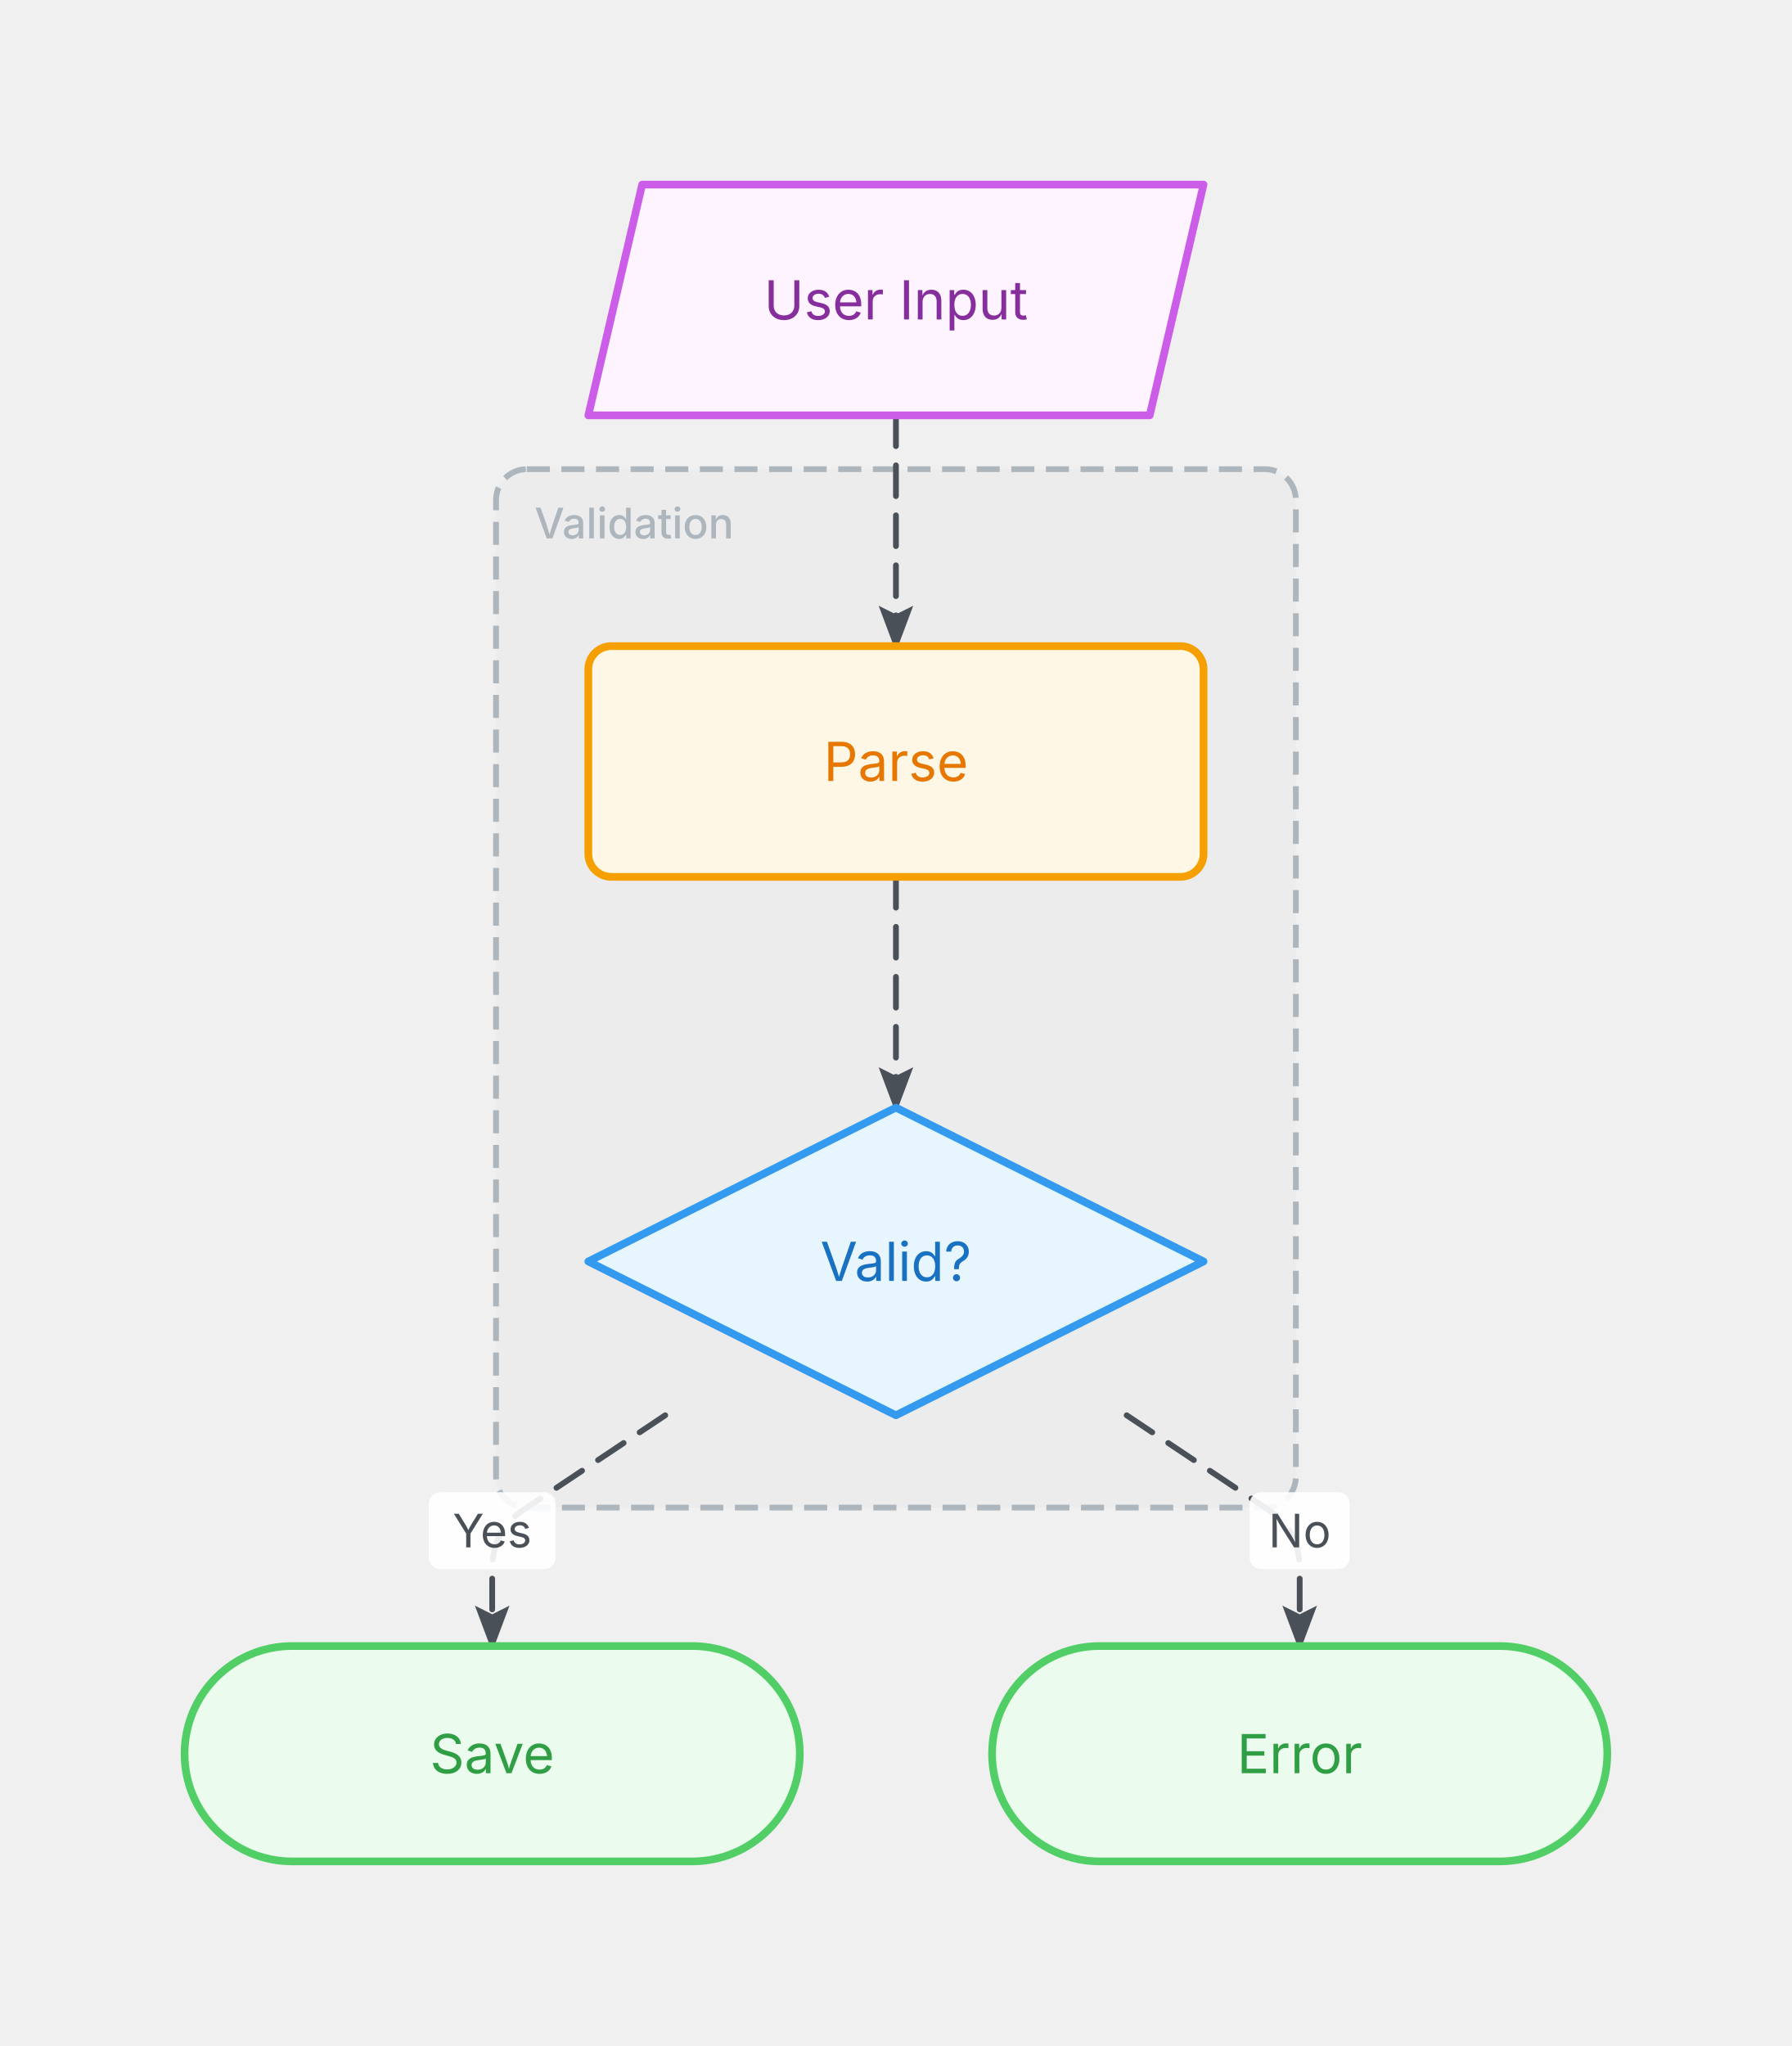
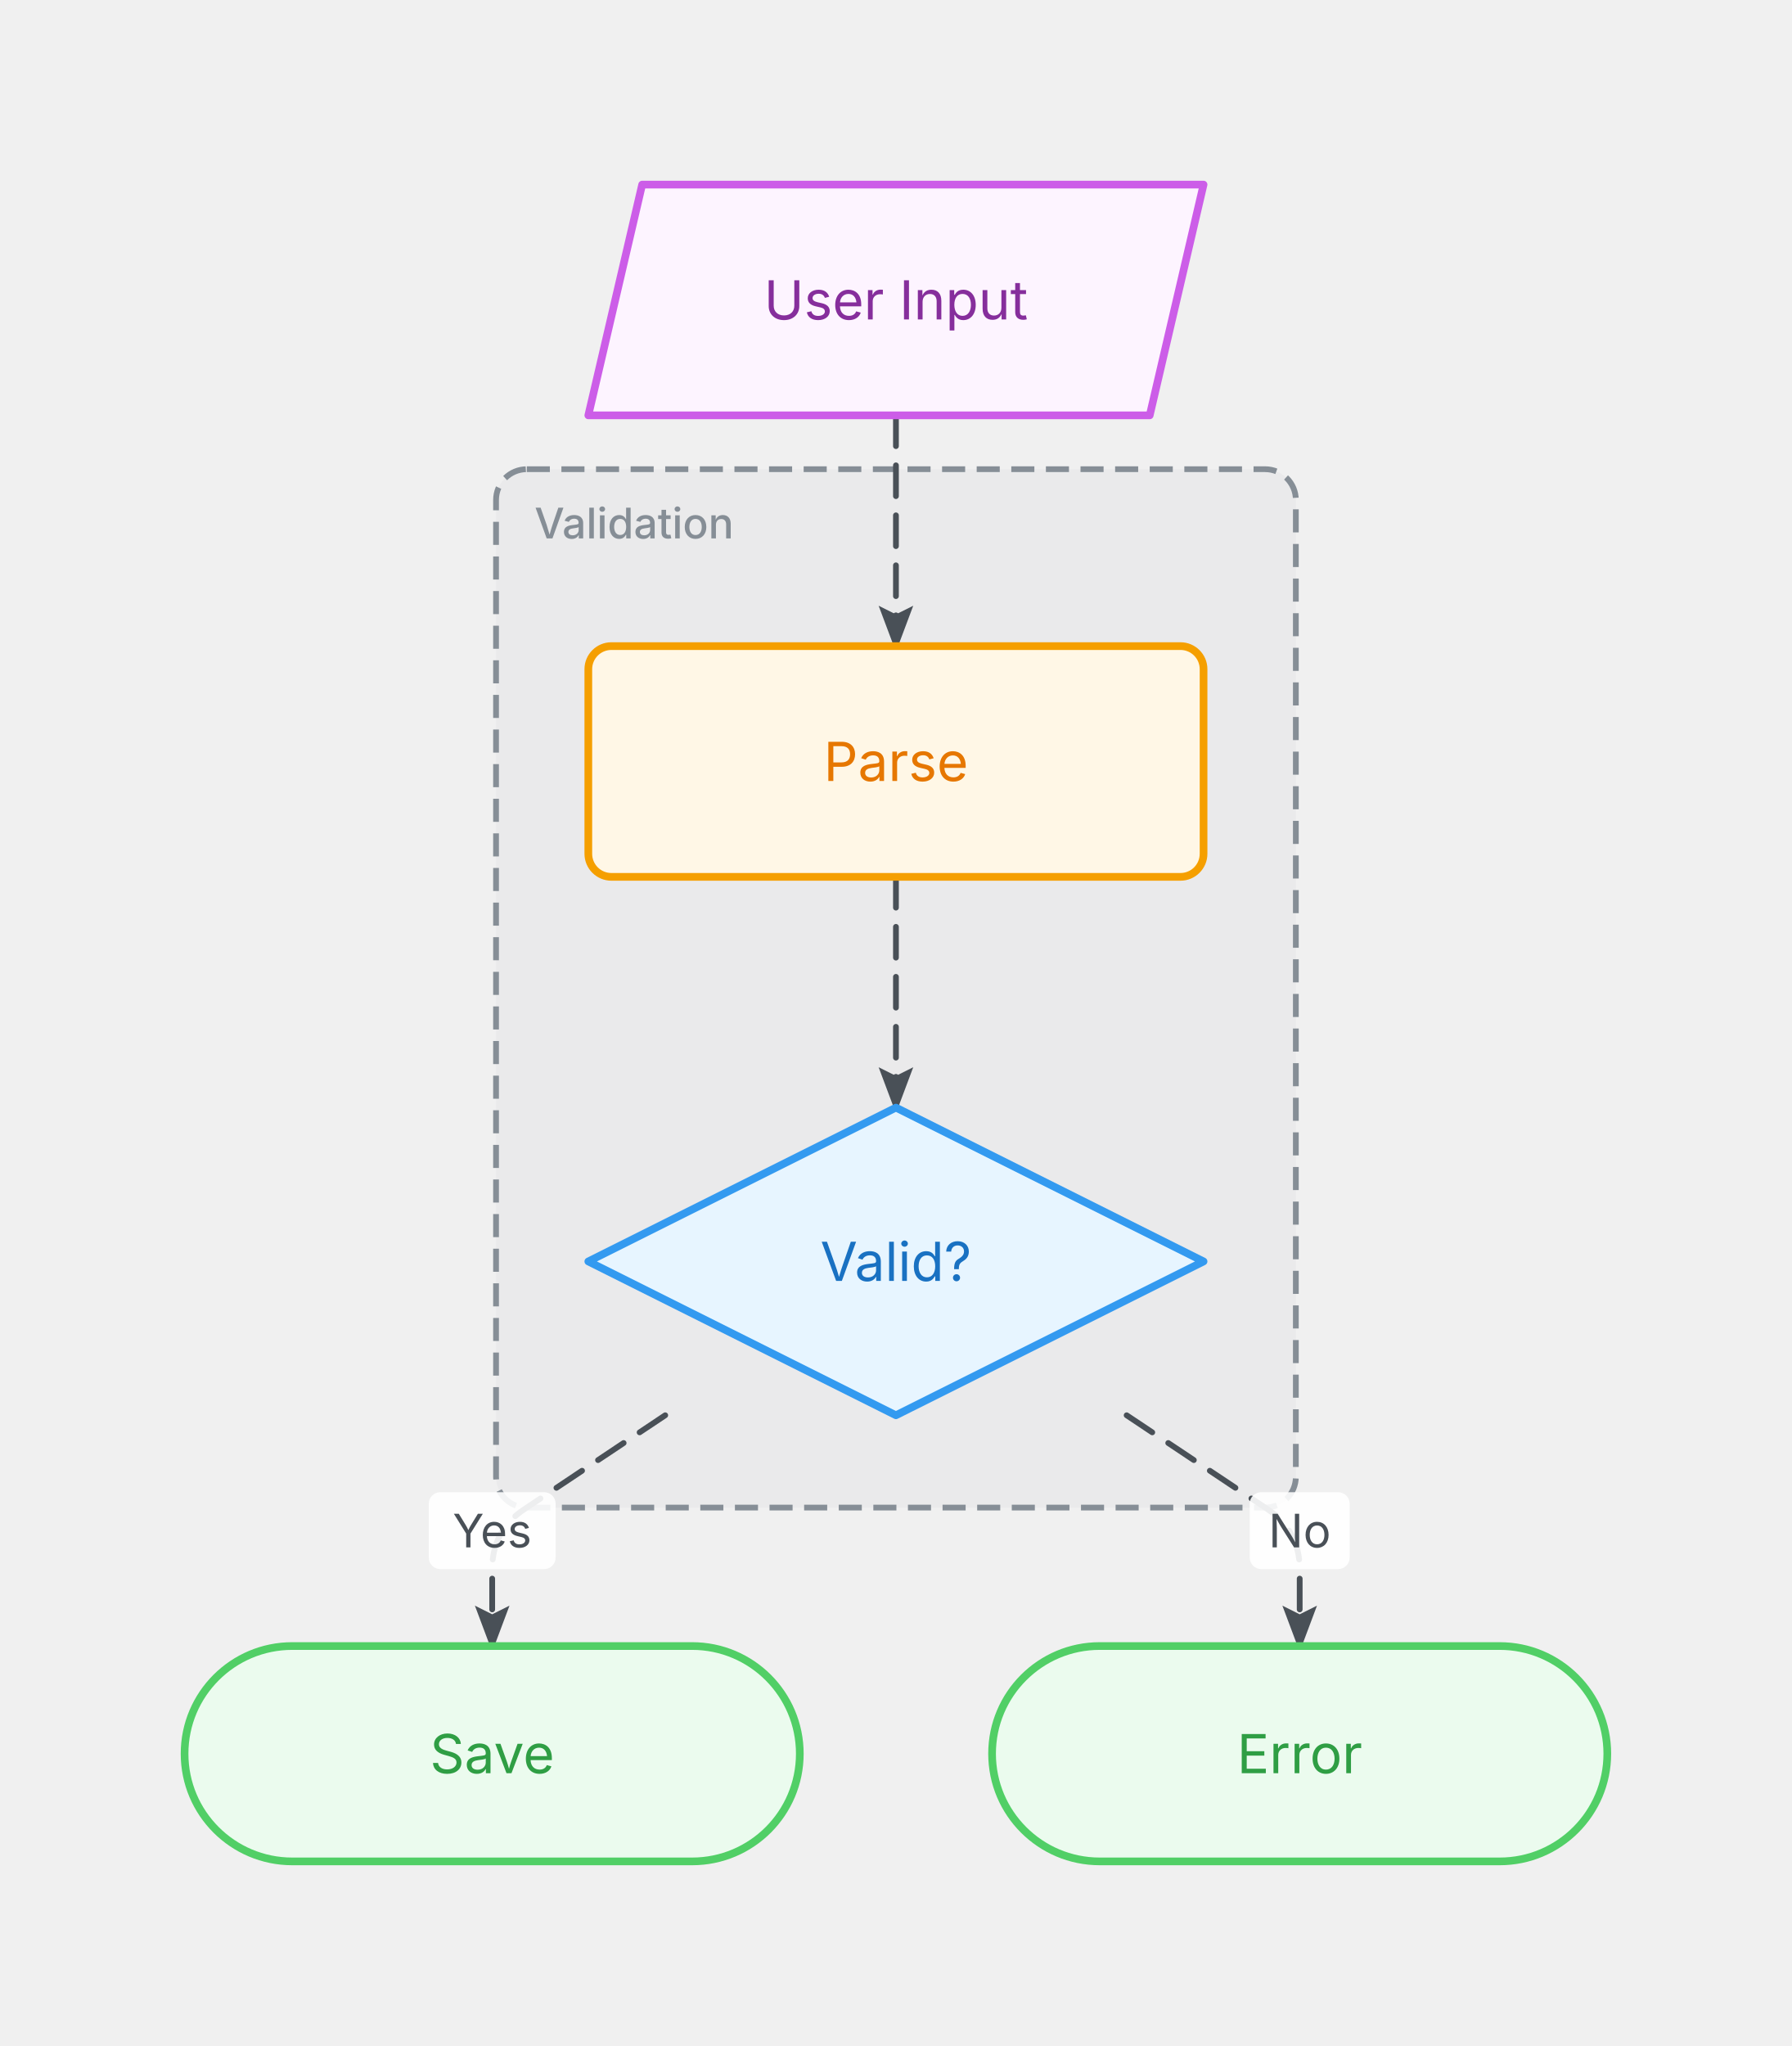
<svg xmlns="http://www.w3.org/2000/svg" width="466" height="532" viewBox="-28 -28 466 532">
  <defs>
    <marker id="arrowhead" markerWidth="8" markerHeight="6" refX="7" refY="3" orient="auto" markerUnits="strokeWidth">
      <polygon points="0 0, 8 3, 0 6, 1.5 3" fill="#495057" />
    </marker>
    <style>
      @keyframes ai-fc-flow { to { stroke-dashoffset: -26; } }
      .ai-fc-edge { animation: ai-fc-flow 1.2s linear infinite; }
    </style>
  </defs>
  <g class="flowchart">
    <g class="group" data-id="g1">
-       <rect x="101" y="94" width="208" height="270" rx="8" fill="rgba(173,181,189,0.06)" stroke="#adb5bd" stroke-width="1.5" stroke-dasharray="6 3" />
-       <text x="111" y="112" font-family="Inter, system-ui, -apple-system, sans-serif" font-size="11" fill="#adb5bd" font-weight="500">Validation</text>
+       <rect x="101" y="94" width="208" height="270" rx="8" fill="rgba(134,142,150,0.06)" stroke="#868e96" stroke-width="1.5" stroke-dasharray="6 3" />
+       <text x="111" y="112" font-family="Inter, system-ui, -apple-system, sans-serif" font-size="11" fill="#868e96" font-weight="500">Validation</text>
    </g>
    <g class="edge" data-from="input" data-to="parse">
      <path d="M205,80 L205,100 Q205,110 205,120 L205,140" fill="none" stroke="#495057" stroke-width="1.5" stroke-linecap="round" stroke-linejoin="round" stroke-dasharray="8 5" class="ai-fc-edge" marker-end="url(#arrowhead)" />
    </g>
    <g class="edge" data-from="parse" data-to="valid">
      <path d="M205,200 L205,220 Q205,230 205,240 L205,260" fill="none" stroke="#495057" stroke-width="1.5" stroke-linecap="round" stroke-linejoin="round" stroke-dasharray="8 5" class="ai-fc-edge" marker-end="url(#arrowhead)" />
    </g>
    <g class="edge" data-from="valid" data-to="save">
      <path d="M145,340 L108.321,364.453 Q100,370 100,380 L100,400" fill="none" stroke="#495057" stroke-width="1.5" stroke-linecap="round" stroke-linejoin="round" stroke-dasharray="8 5" class="ai-fc-edge" marker-end="url(#arrowhead)" />
      <rect x="83.5" y="360" width="33" height="20" fill="white" rx="3" opacity="0.9" />
      <text x="100" y="370" text-anchor="middle" dominant-baseline="middle" font-family="Inter, system-ui, -apple-system, sans-serif" font-size="12" fill="#495057">Yes</text>
    </g>
    <g class="edge" data-from="valid" data-to="error">
      <path d="M265,340 L301.679,364.453 Q310,370 310,380 L310,400" fill="none" stroke="#495057" stroke-width="1.5" stroke-linecap="round" stroke-linejoin="round" stroke-dasharray="8 5" class="ai-fc-edge" marker-end="url(#arrowhead)" />
      <rect x="297" y="360" width="26" height="20" fill="white" rx="3" opacity="0.9" />
      <text x="310" y="370" text-anchor="middle" dominant-baseline="middle" font-family="Inter, system-ui, -apple-system, sans-serif" font-size="12" fill="#495057">No</text>
    </g>
    <g class="node node-io" data-id="input">
      <polygon points="139,20 285,20 271,80 125,80" fill="#fdf4ff" stroke="#cc5de8" stroke-width="2" stroke-linejoin="round" />
      <text x="205" y="50" text-anchor="middle" dominant-baseline="middle" font-family="Inter, system-ui, -apple-system, sans-serif" font-size="14" fill="#862e9c">User Input</text>
    </g>
    <g class="node node-process" data-id="parse">
      <rect x="125" y="140" width="160" height="60" rx="6" ry="6" fill="#fff7e6" stroke="#f59f00" stroke-width="2" />
      <text x="205" y="170" text-anchor="middle" dominant-baseline="middle" font-family="Inter, system-ui, -apple-system, sans-serif" font-size="14" fill="#e67700">Parse</text>
    </g>
    <g class="node node-decision" data-id="valid">
      <polygon points="205,260 285,300 205,340 125,300" fill="#e7f5ff" stroke="#339af0" stroke-width="2" stroke-linejoin="round" />
      <text x="205" y="300" text-anchor="middle" dominant-baseline="middle" font-family="Inter, system-ui, -apple-system, sans-serif" font-size="14" fill="#1971c2">Valid?</text>
    </g>
    <g class="node node-terminal" data-id="save">
      <rect x="20" y="400" width="160" height="56" rx="28" ry="28" fill="#ebfbee" stroke="#51cf66" stroke-width="2" />
      <text x="100" y="428" text-anchor="middle" dominant-baseline="middle" font-family="Inter, system-ui, -apple-system, sans-serif" font-size="14" fill="#2f9e44">Save</text>
    </g>
    <g class="node node-terminal" data-id="error">
      <rect x="230" y="400" width="160" height="56" rx="28" ry="28" fill="#ebfbee" stroke="#51cf66" stroke-width="2" />
      <text x="310" y="428" text-anchor="middle" dominant-baseline="middle" font-family="Inter, system-ui, -apple-system, sans-serif" font-size="14" fill="#2f9e44">Error</text>
    </g>
  </g>
</svg>
